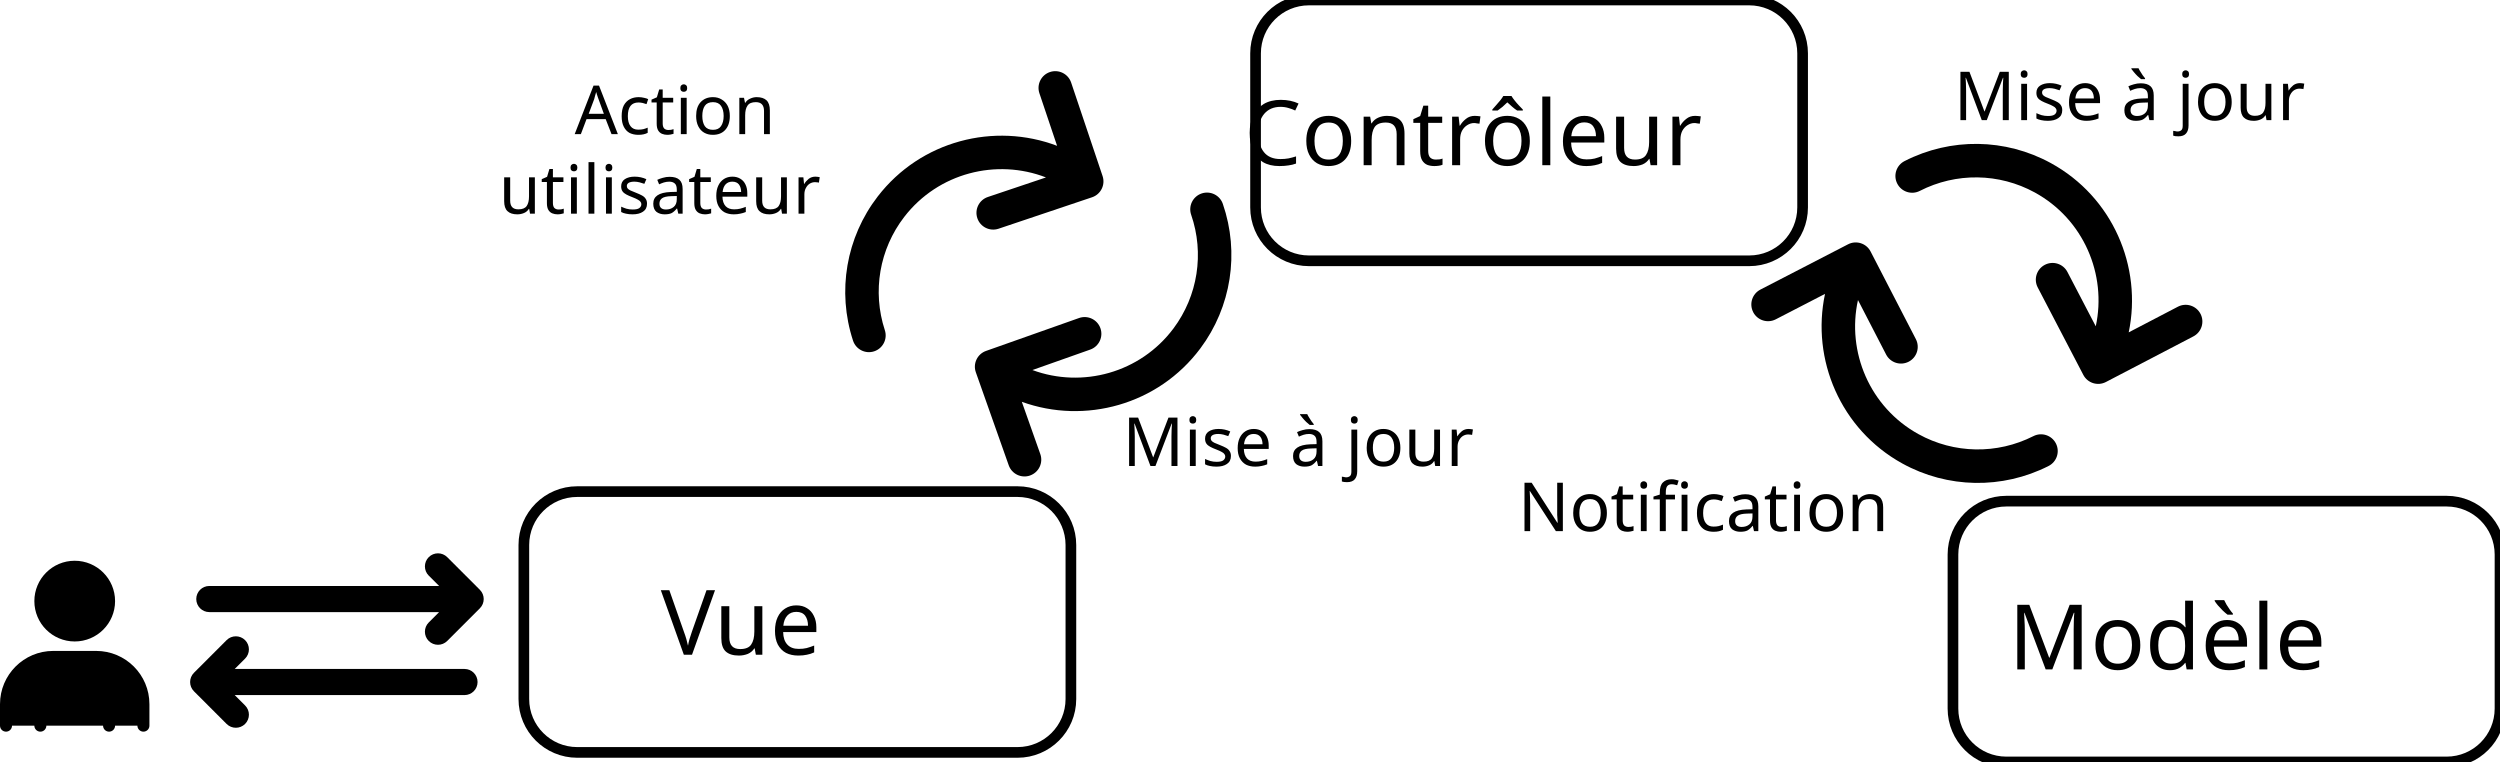
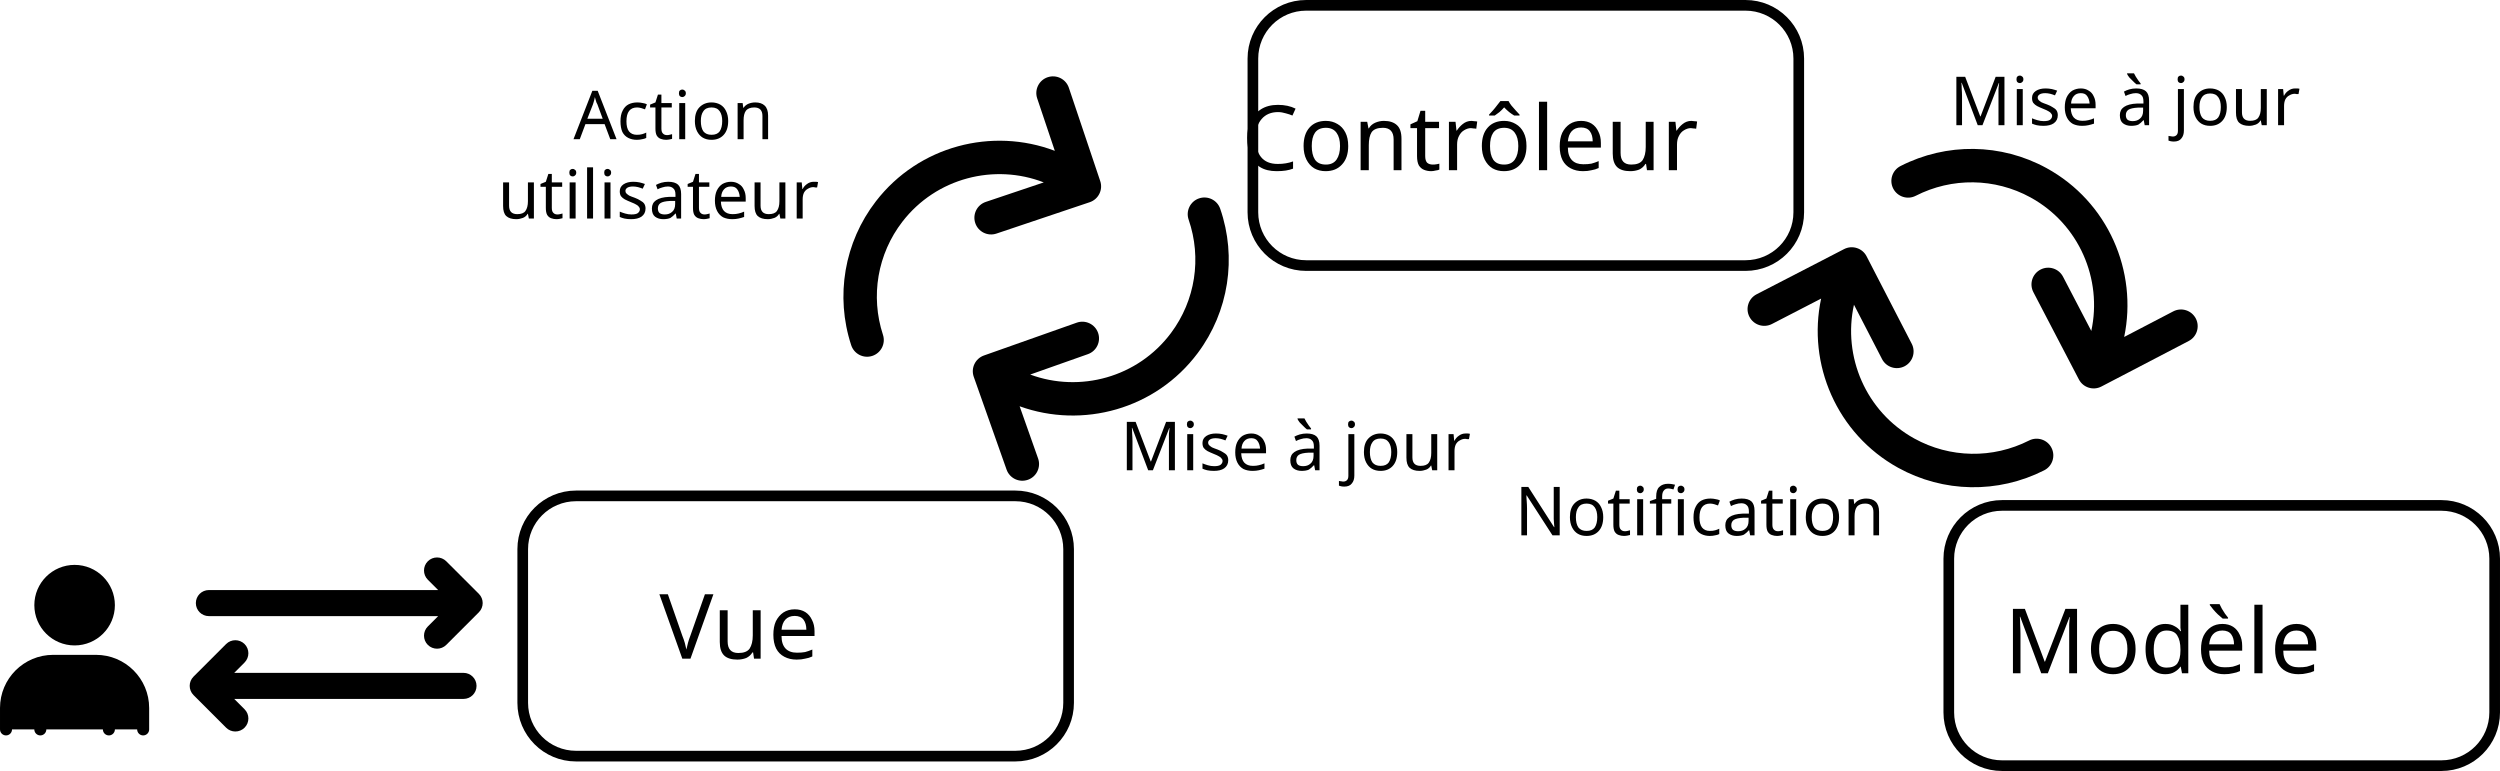
- <svg xmlns="http://www.w3.org/2000/svg" width="234.213mm" height="71.384mm" viewBox="0 0 234.213 71.384" version="1.1" id="svg1">
+ <svg xmlns="http://www.w3.org/2000/svg" width="124.302mm" height="38.334mm" viewBox="0 0 124.302 38.334" version="1.1" id="svg1">
  <defs id="defs1" />
-   <g id="layer1" transform="translate(19.29975,-49.46198)">
-     <rect style="fill:none;stroke:#000000;stroke-width:1;stroke-linecap:round;stroke-linejoin:round;stroke-dasharray:none;stroke-dashoffset:0;stroke-opacity:1" id="rect1" width="51.25" height="24.433" x="98.328" y="49.462" rx="5" ry="5" />
-     <text xml:space="preserve" style="font-size:8.467px;line-height:20.729px;font-family:'Fira Sans';-inkscape-font-specification:'Fira Sans';text-align:center;text-anchor:middle;fill:#000000;fill-opacity:1;stroke-width:0.242;stroke-linecap:round;stroke-linejoin:round;stroke-dasharray:0.968, 0.968" x="124.215" y="64.942" id="text1">
-       <tspan id="tspan1" style="font-style:normal;font-variant:normal;font-weight:300;font-stretch:normal;font-size:8.467px;line-height:20.729px;font-family:'Fira Sans';-inkscape-font-specification:'Fira Sans Light';fill:#000000;fill-opacity:1;stroke-width:0.242" x="124.215" y="64.942">Contrôleur</tspan>
+   <g id="layer1" transform="translate(19.29975,-48.96198)">
+     <rect style="fill:none;stroke:#000000;stroke-width:0.53;stroke-linecap:round;stroke-linejoin:round;stroke-dasharray:none;stroke-dashoffset:0;stroke-opacity:1" id="rect1" width="27.141" height="12.939" x="42.995" y="49.227" rx="2.648" ry="2.648" />
+     <text xml:space="preserve" style="font-size:4.484px;line-height:10.978px;font-family:'Fira Sans';-inkscape-font-specification:'Fira Sans';text-align:center;text-anchor:middle;fill:#000000;fill-opacity:1;stroke-width:0.128;stroke-linecap:round;stroke-linejoin:round;stroke-dasharray:0.513, 0.513" x="56.704" y="57.425" id="text1">
+       <tspan id="tspan1" style="font-style:normal;font-variant:normal;font-weight:300;font-stretch:normal;font-size:4.484px;line-height:10.978px;font-family:'Fira Sans';-inkscape-font-specification:'Fira Sans Light';fill:#000000;fill-opacity:1;stroke-width:0.128" x="56.704" y="57.425">Contrôleur</tspan>
    </text>
-     <rect style="fill:none;stroke-width:1;stroke-linecap:round;stroke-linejoin:round;stroke-dasharray:none;stroke:#000000;stroke-opacity:1;stroke-dashoffset:0" id="rect2" width="51.25" height="24.433" x="29.777" y="95.519" rx="5" ry="5" />
-     <text xml:space="preserve" style="font-size:8.467px;line-height:20.729px;font-family:'Fira Sans';-inkscape-font-specification:'Fira Sans';text-align:center;text-anchor:middle;fill:#000000;fill-opacity:1;stroke-width:0.242;stroke-linecap:round;stroke-linejoin:round;stroke-dasharray:0.968, 0.968" x="55.614" y="110.8" id="text3">
-       <tspan id="tspan3" style="font-style:normal;font-variant:normal;font-weight:300;font-stretch:normal;font-size:8.467px;line-height:20.729px;font-family:'Fira Sans';-inkscape-font-specification:'Fira Sans Light';fill:#000000;fill-opacity:1;stroke-width:0.242" x="55.614" y="110.8">Vue</tspan>
+     <rect style="fill:none;stroke:#000000;stroke-width:0.53;stroke-linecap:round;stroke-linejoin:round;stroke-dasharray:none;stroke-dashoffset:0;stroke-opacity:1" id="rect2" width="27.141" height="12.939" x="6.691" y="73.618" rx="2.648" ry="2.648" />
+     <text xml:space="preserve" style="font-size:4.484px;line-height:10.978px;font-family:'Fira Sans';-inkscape-font-specification:'Fira Sans';text-align:center;text-anchor:middle;fill:#000000;fill-opacity:1;stroke-width:0.128;stroke-linecap:round;stroke-linejoin:round;stroke-dasharray:0.513, 0.513" x="20.374" y="81.711" id="text3">
+       <tspan id="tspan3" style="font-style:normal;font-variant:normal;font-weight:300;font-stretch:normal;font-size:4.484px;line-height:10.978px;font-family:'Fira Sans';-inkscape-font-specification:'Fira Sans Light';fill:#000000;fill-opacity:1;stroke-width:0.128" x="20.374" y="81.711">Vue</tspan>
    </text>
-     <rect style="fill:none;stroke-width:1;stroke-linecap:round;stroke-linejoin:round;stroke-dasharray:none;stroke:#000000;stroke-opacity:1;stroke-dashoffset:0" id="rect3" width="51.25" height="24.433" x="163.664" y="96.413" rx="5" ry="5" />
-     <text xml:space="preserve" style="font-size:8.467px;line-height:20.729px;font-family:'Fira Sans';-inkscape-font-specification:'Fira Sans';text-align:center;text-anchor:middle;fill:#000000;fill-opacity:1;stroke-width:0.242;stroke-linecap:round;stroke-linejoin:round;stroke-dasharray:0.968, 0.968" x="189.239" y="112.173" id="text4">
-       <tspan id="tspan4" style="font-style:normal;font-variant:normal;font-weight:300;font-stretch:normal;font-size:8.467px;line-height:20.729px;font-family:'Fira Sans';-inkscape-font-specification:'Fira Sans Light';fill:#000000;fill-opacity:1;stroke-width:0.242" x="189.239" y="112.173">Modèle</tspan>
+     <rect style="fill:none;stroke:#000000;stroke-width:0.53;stroke-linecap:round;stroke-linejoin:round;stroke-dasharray:none;stroke-dashoffset:0;stroke-opacity:1" id="rect3" width="27.141" height="12.939" x="77.596" y="74.092" rx="2.648" ry="2.648" />
+     <text xml:space="preserve" style="font-size:4.484px;line-height:10.978px;font-family:'Fira Sans';-inkscape-font-specification:'Fira Sans';text-align:center;text-anchor:middle;fill:#000000;fill-opacity:1;stroke-width:0.128;stroke-linecap:round;stroke-linejoin:round;stroke-dasharray:0.513, 0.513" x="91.14" y="82.438" id="text4">
+       <tspan id="tspan4" style="font-style:normal;font-variant:normal;font-weight:300;font-stretch:normal;font-size:4.484px;line-height:10.978px;font-family:'Fira Sans';-inkscape-font-specification:'Fira Sans Light';fill:#000000;fill-opacity:1;stroke-width:0.128" x="91.14" y="82.438">Modèle</tspan>
    </text>
-     <text xml:space="preserve" style="font-size:6.35px;line-height:15.547px;font-family:'Fira Sans';-inkscape-font-specification:'Fira Sans';text-align:center;text-anchor:middle;fill:#000000;fill-opacity:1;stroke-width:0.242;stroke-linecap:round;stroke-linejoin:round;stroke-dasharray:0.968, 0.968" x="48.07" y="62.029" id="text5">
-       <tspan style="font-style:normal;font-variant:normal;font-weight:300;font-stretch:normal;font-size:6.35px;line-height:15.547px;font-family:'Fira Sans';-inkscape-font-specification:'Fira Sans Light';fill:#000000;fill-opacity:1;stroke-width:0.242" x="48.07" y="62.029" id="tspan6">Action</tspan>
+     <text xml:space="preserve" style="font-size:3.363px;line-height:8.233px;font-family:'Fira Sans';-inkscape-font-specification:'Fira Sans';text-align:center;text-anchor:middle;fill:#000000;fill-opacity:1;stroke-width:0.128;stroke-linecap:round;stroke-linejoin:round;stroke-dasharray:0.513, 0.513" x="16.379" y="55.882" id="text5">
+       <tspan style="font-style:normal;font-variant:normal;font-weight:300;font-stretch:normal;font-size:3.363px;line-height:8.233px;font-family:'Fira Sans';-inkscape-font-specification:'Fira Sans Light';fill:#000000;fill-opacity:1;stroke-width:0.128" x="16.379" y="55.882" id="tspan6">Action</tspan>
    </text>
-     <text xml:space="preserve" style="font-size:6.35px;line-height:15.547px;font-family:'Fira Sans';-inkscape-font-specification:'Fira Sans';text-align:center;text-anchor:middle;fill:#000000;fill-opacity:1;stroke-width:0.242;stroke-linecap:round;stroke-linejoin:round;stroke-dasharray:0.968, 0.968" x="46.64" y="69.478" id="text7">
-       <tspan style="font-style:normal;font-variant:normal;font-weight:300;font-stretch:normal;font-size:6.35px;line-height:15.547px;font-family:'Fira Sans';-inkscape-font-specification:'Fira Sans Light';fill:#000000;fill-opacity:1;stroke-width:0.242" x="46.64" y="69.478" id="tspan7">utilisateur</tspan>
+     <text xml:space="preserve" style="font-size:3.363px;line-height:8.233px;font-family:'Fira Sans';-inkscape-font-specification:'Fira Sans';text-align:center;text-anchor:middle;fill:#000000;fill-opacity:1;stroke-width:0.128;stroke-linecap:round;stroke-linejoin:round;stroke-dasharray:0.513, 0.513" x="15.621" y="59.827" id="text7">
+       <tspan style="font-style:normal;font-variant:normal;font-weight:300;font-stretch:normal;font-size:3.363px;line-height:8.233px;font-family:'Fira Sans';-inkscape-font-specification:'Fira Sans Light';fill:#000000;fill-opacity:1;stroke-width:0.128" x="15.621" y="59.827" id="tspan7">utilisateur</tspan>
    </text>
-     <text xml:space="preserve" style="font-size:6.35px;line-height:15.547px;font-family:'Fira Sans';-inkscape-font-specification:'Fira Sans';text-align:center;text-anchor:middle;fill:#000000;fill-opacity:1;stroke-width:0.242;stroke-linecap:round;stroke-linejoin:round;stroke-dasharray:0.968, 0.968" x="106.455" y="93.116" id="text8">
-       <tspan style="font-style:normal;font-variant:normal;font-weight:300;font-stretch:normal;font-size:6.35px;line-height:15.547px;font-family:'Fira Sans';-inkscape-font-specification:'Fira Sans Light';fill:#000000;fill-opacity:1;stroke-width:0.242" x="106.455" y="93.116" id="tspan8">Mise à jour</tspan>
+     <text xml:space="preserve" style="font-size:3.363px;line-height:8.233px;font-family:'Fira Sans';-inkscape-font-specification:'Fira Sans';text-align:center;text-anchor:middle;fill:#000000;fill-opacity:1;stroke-width:0.128;stroke-linecap:round;stroke-linejoin:round;stroke-dasharray:0.513, 0.513" x="47.299" y="72.345" id="text8">
+       <tspan style="font-style:normal;font-variant:normal;font-weight:300;font-stretch:normal;font-size:3.363px;line-height:8.233px;font-family:'Fira Sans';-inkscape-font-specification:'Fira Sans Light';fill:#000000;fill-opacity:1;stroke-width:0.128" x="47.299" y="72.345" id="tspan8">Mise à jour</tspan>
    </text>
-     <text xml:space="preserve" style="font-size:6.35px;line-height:15.547px;font-family:'Fira Sans';-inkscape-font-specification:'Fira Sans';text-align:center;text-anchor:middle;fill:#000000;fill-opacity:1;stroke-width:0.242;stroke-linecap:round;stroke-linejoin:round;stroke-dasharray:0.968, 0.968" x="184.338" y="60.716" id="text9">
-       <tspan style="font-style:normal;font-variant:normal;font-weight:300;font-stretch:normal;font-size:6.35px;line-height:15.547px;font-family:'Fira Sans';-inkscape-font-specification:'Fira Sans Light';fill:#000000;fill-opacity:1;stroke-width:0.242" x="184.338" y="60.716" id="tspan9">Mise à jour</tspan>
+     <text xml:space="preserve" style="font-size:3.363px;line-height:8.233px;font-family:'Fira Sans';-inkscape-font-specification:'Fira Sans';text-align:center;text-anchor:middle;fill:#000000;fill-opacity:1;stroke-width:0.128;stroke-linecap:round;stroke-linejoin:round;stroke-dasharray:0.513, 0.513" x="88.545" y="55.187" id="text9">
+       <tspan style="font-style:normal;font-variant:normal;font-weight:300;font-stretch:normal;font-size:3.363px;line-height:8.233px;font-family:'Fira Sans';-inkscape-font-specification:'Fira Sans Light';fill:#000000;fill-opacity:1;stroke-width:0.128" x="88.545" y="55.187" id="tspan9">Mise à jour</tspan>
    </text>
-     <text xml:space="preserve" style="font-size:6.35px;line-height:15.547px;font-family:'Fira Sans';-inkscape-font-specification:'Fira Sans';text-align:center;text-anchor:middle;fill:#000000;fill-opacity:1;stroke-width:0.242;stroke-linecap:round;stroke-linejoin:round;stroke-dasharray:0.968, 0.968" x="144.408" y="99.219" id="text10">
-       <tspan style="font-style:normal;font-variant:normal;font-weight:300;font-stretch:normal;font-size:6.35px;line-height:15.547px;font-family:'Fira Sans';-inkscape-font-specification:'Fira Sans Light';fill:#000000;fill-opacity:1;stroke-width:0.242" x="144.408" y="99.219" id="tspan10">Notification</tspan>
+     <text xml:space="preserve" style="font-size:3.363px;line-height:8.233px;font-family:'Fira Sans';-inkscape-font-specification:'Fira Sans';text-align:center;text-anchor:middle;fill:#000000;fill-opacity:1;stroke-width:0.128;stroke-linecap:round;stroke-linejoin:round;stroke-dasharray:0.513, 0.513" x="67.398" y="75.577" id="text10">
+       <tspan style="font-style:normal;font-variant:normal;font-weight:300;font-stretch:normal;font-size:3.363px;line-height:8.233px;font-family:'Fira Sans';-inkscape-font-specification:'Fira Sans Light';fill:#000000;fill-opacity:1;stroke-width:0.128" x="67.398" y="75.577" id="tspan10">Notification</tspan>
    </text>
-     <path id="XMLID_6_" d="m 79.064,56.211 c -0.821,0.276 -1.263,1.166 -0.987,1.987 l 1.657,4.926 c -5.873,-2.231 -12.768,-0.485 -16.798,4.736 -2.966,3.843 -3.833,8.895 -2.32,13.514 0.27,0.823 1.156,1.272 1.979,1.002 0.823,-0.27 1.272,-1.156 1.002,-1.979 -1.19,-3.63 -0.509,-7.6 1.822,-10.62 3.184,-4.125 8.644,-5.489 13.274,-3.692 l -5.444,1.831 c -0.821,0.276 -1.263,1.166 -0.987,1.987 0.276,0.821 1.166,1.263 1.987,0.987 l 8.76,-2.946 c 0.411,-0.138 0.726,-0.43 0.905,-0.789 0.179,-0.359 0.22,-0.787 0.082,-1.198 L 81.051,57.198 C 80.775,56.377 79.885,55.935 79.064,56.211 Z" style="stroke-width:0;stroke-dasharray:none" />
-     <path id="path12" d="m 77.206,94.006 c 0.817,-0.289 1.245,-1.185 0.956,-2.002 L 76.429,87.105 c 5.906,2.14 12.774,0.287 16.722,-4.996 2.906,-3.889 3.695,-8.954 2.11,-13.548 -0.283,-0.819 -1.176,-1.254 -1.995,-0.971 -0.819,0.283 -1.254,1.176 -0.971,1.995 1.246,3.611 0.626,7.591 -1.657,10.647 -3.119,4.174 -8.558,5.623 -13.216,3.897 l 5.415,-1.915 c 0.817,-0.289 1.245,-1.185 0.956,-2.002 -0.289,-0.817 -1.185,-1.245 -2.002,-0.956 l -8.713,3.082 c -0.408,0.144 -0.72,0.441 -0.893,0.803 -0.173,0.362 -0.208,0.791 -0.063,1.199 l 3.081,8.713 c 0.289,0.817 1.185,1.245 2.002,0.956 z" style="stroke-width:0.105" />
-     <path id="path13" d="m 186.853,78.862 c -0.401,-0.768 -1.348,-1.066 -2.116,-0.666 l -4.608,2.403 c 1.29,-6.148 -1.508,-12.688 -7.292,-15.856 -4.258,-2.332 -9.383,-2.403 -13.71,-0.189 -0.771,0.395 -1.077,1.34 -0.682,2.111 0.395,0.771 1.34,1.077 2.111,0.682 3.401,-1.74 7.428,-1.685 10.774,0.147 4.57,2.503 6.767,7.684 5.712,12.538 l -2.656,-5.093 c -0.401,-0.768 -1.348,-1.066 -2.116,-0.666 -0.768,0.401 -1.066,1.348 -0.666,2.116 l 4.273,8.195 c 0.2,0.384 0.537,0.651 0.92,0.771 0.383,0.12 0.812,0.095 1.196,-0.105 l 8.194,-4.273 c 0.768,-0.401 1.066,-1.348 0.666,-2.116 z" style="stroke-width:0.105" />
-     <path id="path14" d="m 144.947,78.705 c 0.398,0.77 1.344,1.071 2.114,0.674 l 4.617,-2.385 c -1.313,6.143 1.459,12.693 7.232,15.884 4.249,2.348 9.374,2.438 13.71,0.241 0.773,-0.392 1.082,-1.336 0.69,-2.109 -0.392,-0.773 -1.336,-1.082 -2.108,-0.69 -3.408,1.727 -7.435,1.657 -10.773,-0.188 -4.561,-2.52 -6.738,-7.71 -5.664,-12.56 l 2.636,5.103 c 0.398,0.77 1.344,1.071 2.114,0.674 0.77,-0.398 1.071,-1.344 0.674,-2.114 l -4.242,-8.211 c -0.199,-0.385 -0.535,-0.653 -0.917,-0.775 -0.382,-0.122 -0.812,-0.098 -1.196,0.101 l -8.21,4.242 c -0.77,0.398 -1.072,1.344 -0.674,2.114 z" style="stroke-width:0.105" />
-     <path d="m -18.737,117.444 v -2.012 c 0,-2.444 1.981,-4.425 4.425,-4.425 h 4.023 c 2.444,0 4.425,1.981 4.425,4.425 v 2.012 m -9.655,0 v -2.414 m 6.437,2.414 v -2.414 m 0,-9.253 c 0,1.778 -1.441,3.218 -3.218,3.218 -1.778,0 -3.218,-1.441 -3.218,-3.218 0,-1.778 1.441,-3.218 3.218,-3.218 1.777,0 3.218,1.441 3.218,3.218 z" stroke="#000000" stroke-linecap="round" stroke-width="1.126" id="path1-4" />
-     <path id="XMLID_9_" d="m 20.868,103.388 0.971,0.971 H 0.311 c -0.676,0 -1.224,0.548 -1.224,1.224 0,0.676 0.548,1.224 1.224,1.224 H 21.838 l -0.971,0.971 c -0.239,0.239 -0.359,0.552 -0.359,0.866 0,0.313 0.119,0.627 0.359,0.866 0.478,0.478 1.253,0.478 1.731,0 l 3.06,-3.06 c 0.478,-0.478 0.478,-1.253 0,-1.731 l -3.06,-3.06 c -0.478,-0.478 -1.253,-0.478 -1.731,0 -0.478,0.478 -0.478,1.253 0,1.731 z" style="stroke-width:0.082" />
-     <path id="path15" d="m 3.661,111.162 -0.971,0.971 H 24.217 c 0.676,0 1.224,0.548 1.224,1.224 0,0.676 -0.548,1.224 -1.224,1.224 H 2.69 l 0.971,0.971 c 0.239,0.239 0.359,0.552 0.359,0.866 0,0.313 -0.119,0.627 -0.359,0.866 -0.478,0.478 -1.253,0.478 -1.731,0 l -3.06,-3.06 c -0.478,-0.478 -0.478,-1.253 0,-1.731 l 3.06,-3.06 c 0.478,-0.478 1.253,-0.478 1.731,0 0.478,0.478 0.478,1.253 0,1.731 z" style="stroke-width:0.082" />
+     <path id="XMLID_6_" d="m 32.793,52.801 c -0.435,0.146 -0.669,0.617 -0.523,1.052 l 0.877,2.609 c -3.11,-1.182 -6.762,-0.257 -8.896,2.508 -1.571,2.035 -2.03,4.711 -1.228,7.157 0.143,0.436 0.612,0.674 1.048,0.531 0.436,-0.143 0.674,-0.612 0.531,-1.048 -0.63,-1.923 -0.269,-4.025 0.965,-5.624 1.686,-2.185 4.578,-2.907 7.03,-1.955 l -2.883,0.97 c -0.435,0.146 -0.669,0.617 -0.523,1.052 0.146,0.435 0.617,0.669 1.052,0.523 l 4.639,-1.56 c 0.217,-0.073 0.385,-0.228 0.479,-0.418 0.095,-0.19 0.117,-0.417 0.043,-0.634 l -1.56,-4.639 c -0.146,-0.435 -0.617,-0.669 -1.052,-0.523 z" style="stroke-width:0;stroke-dasharray:none" />
+     <path id="path12" d="m 31.809,72.817 c 0.433,-0.153 0.659,-0.628 0.506,-1.06 l -0.918,-2.595 c 3.128,1.133 6.765,0.152 8.856,-2.646 1.539,-2.059 1.957,-4.742 1.117,-7.175 -0.15,-0.434 -0.623,-0.664 -1.056,-0.514 -0.434,0.15 -0.664,0.623 -0.514,1.056 0.66,1.913 0.332,4.02 -0.878,5.638 -1.652,2.21 -4.532,2.978 -6.999,2.064 l 2.868,-1.014 c 0.433,-0.153 0.659,-0.628 0.506,-1.06 -0.153,-0.433 -0.628,-0.659 -1.06,-0.506 l -4.614,1.632 c -0.216,0.076 -0.381,0.233 -0.473,0.425 -0.092,0.192 -0.11,0.419 -0.034,0.635 l 1.632,4.614 c 0.153,0.433 0.628,0.659 1.06,0.506 z" style="stroke-width:0.055" />
+     <path id="path13" d="m 89.877,64.797 c -0.212,-0.407 -0.714,-0.565 -1.121,-0.353 l -2.44,1.272 c 0.683,-3.256 -0.798,-6.719 -3.862,-8.397 -2.255,-1.235 -4.969,-1.272 -7.261,-0.1 -0.408,0.209 -0.57,0.71 -0.361,1.118 0.209,0.408 0.71,0.57 1.118,0.361 1.801,-0.921 3.934,-0.892 5.706,0.078 2.42,1.326 3.584,4.07 3.025,6.64 l -1.406,-2.697 c -0.212,-0.407 -0.714,-0.565 -1.121,-0.352 -0.407,0.212 -0.565,0.714 -0.353,1.121 l 2.263,4.34 c 0.106,0.203 0.285,0.345 0.487,0.408 0.203,0.064 0.43,0.05 0.633,-0.056 l 4.34,-2.263 c 0.407,-0.212 0.565,-0.714 0.353,-1.121 z" style="stroke-width:0.055" />
+     <path id="path14" d="m 67.684,64.714 c 0.211,0.408 0.712,0.567 1.119,0.357 l 2.445,-1.263 c -0.696,3.253 0.773,6.722 3.83,8.412 2.25,1.244 4.964,1.291 7.26,0.127 0.409,-0.207 0.573,-0.707 0.365,-1.117 -0.207,-0.409 -0.707,-0.573 -1.117,-0.365 -1.805,0.915 -3.937,0.877 -5.705,-0.1 -2.415,-1.335 -3.568,-4.083 -3,-6.652 l 1.396,2.703 c 0.211,0.408 0.712,0.567 1.119,0.357 0.408,-0.211 0.567,-0.712 0.357,-1.119 L 73.508,61.705 c -0.105,-0.204 -0.283,-0.346 -0.486,-0.41 -0.203,-0.065 -0.43,-0.052 -0.634,0.053 l -4.348,2.246 c -0.408,0.211 -0.568,0.712 -0.357,1.119 z" style="stroke-width:0.055" />
+     <path d="m -19.001,85.229 v -1.065 c 0,-1.294 1.049,-2.344 2.344,-2.344 h 2.131 c 1.294,0 2.344,1.049 2.344,2.344 v 1.065 m -5.113,0 v -1.278 m 3.409,1.278 v -1.278 m 0,-4.9 c 0,0.941 -0.763,1.704 -1.704,1.704 -0.941,0 -1.704,-0.763 -1.704,-1.704 0,-0.941 0.763,-1.704 1.704,-1.704 0.941,0 1.704,0.763 1.704,1.704 z" stroke="#000000" stroke-linecap="round" stroke-width="0.597" id="path1-4" />
+     <path id="XMLID_9_" d="m 1.972,77.786 0.514,0.514 H -8.914 c -0.358,0 -0.648,0.29 -0.648,0.648 0,0.358 0.29,0.648 0.648,0.648 H 2.486 L 1.972,80.11 c -0.127,0.127 -0.19,0.292 -0.19,0.458 0,0.166 0.063,0.332 0.19,0.458 0.253,0.253 0.664,0.253 0.917,0 l 1.621,-1.621 c 0.253,-0.253 0.253,-0.664 0,-0.917 L 2.889,76.869 c -0.253,-0.253 -0.664,-0.253 -0.917,0 -0.253,0.253 -0.253,0.664 0,0.917 z" style="stroke-width:0.043" />
+     <path id="path15" d="m -7.14,81.903 -0.514,0.514 H 3.746 c 0.358,0 0.648,0.29 0.648,0.648 0,0.358 -0.29,0.648 -0.648,0.648 H -7.654 l 0.514,0.514 c 0.127,0.127 0.19,0.292 0.19,0.458 0,0.166 -0.063,0.332 -0.19,0.458 -0.253,0.253 -0.664,0.253 -0.917,0 l -1.621,-1.621 c -0.253,-0.253 -0.253,-0.664 0,-0.917 l 1.621,-1.621 c 0.253,-0.253 0.664,-0.253 0.917,0 0.253,0.253 0.253,0.664 0,0.917 z" style="stroke-width:0.043" />
  </g>
</svg>
